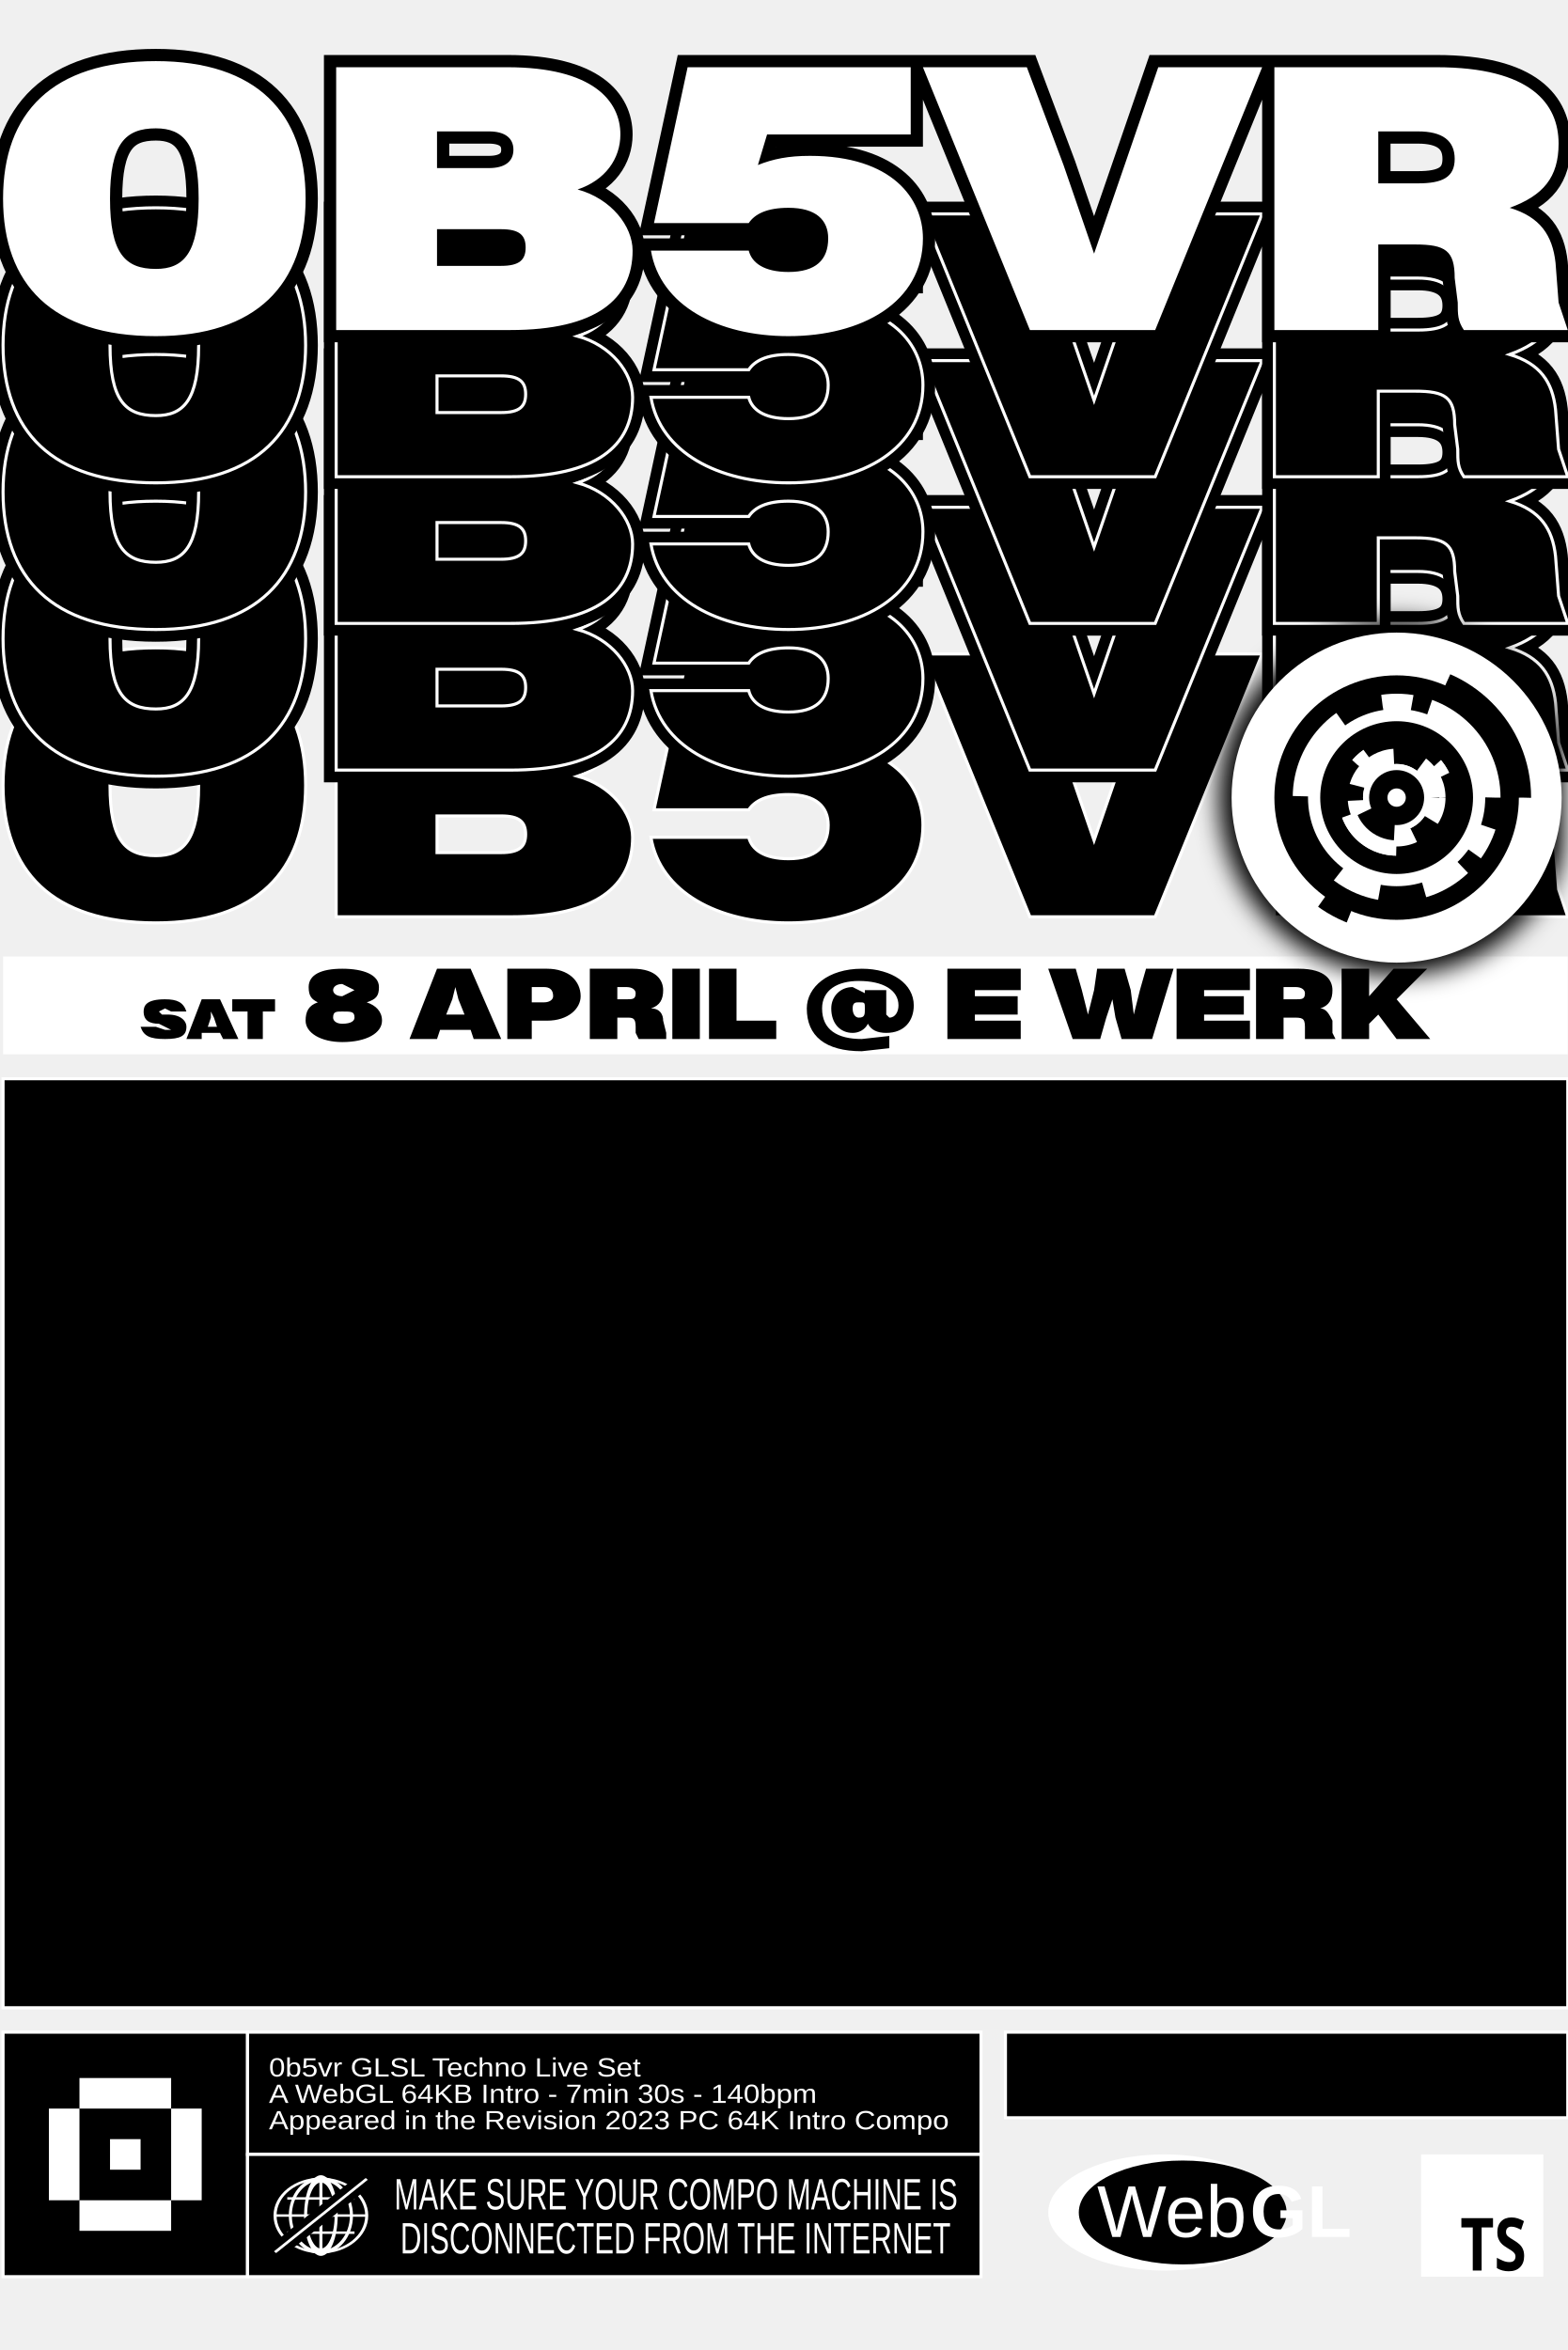
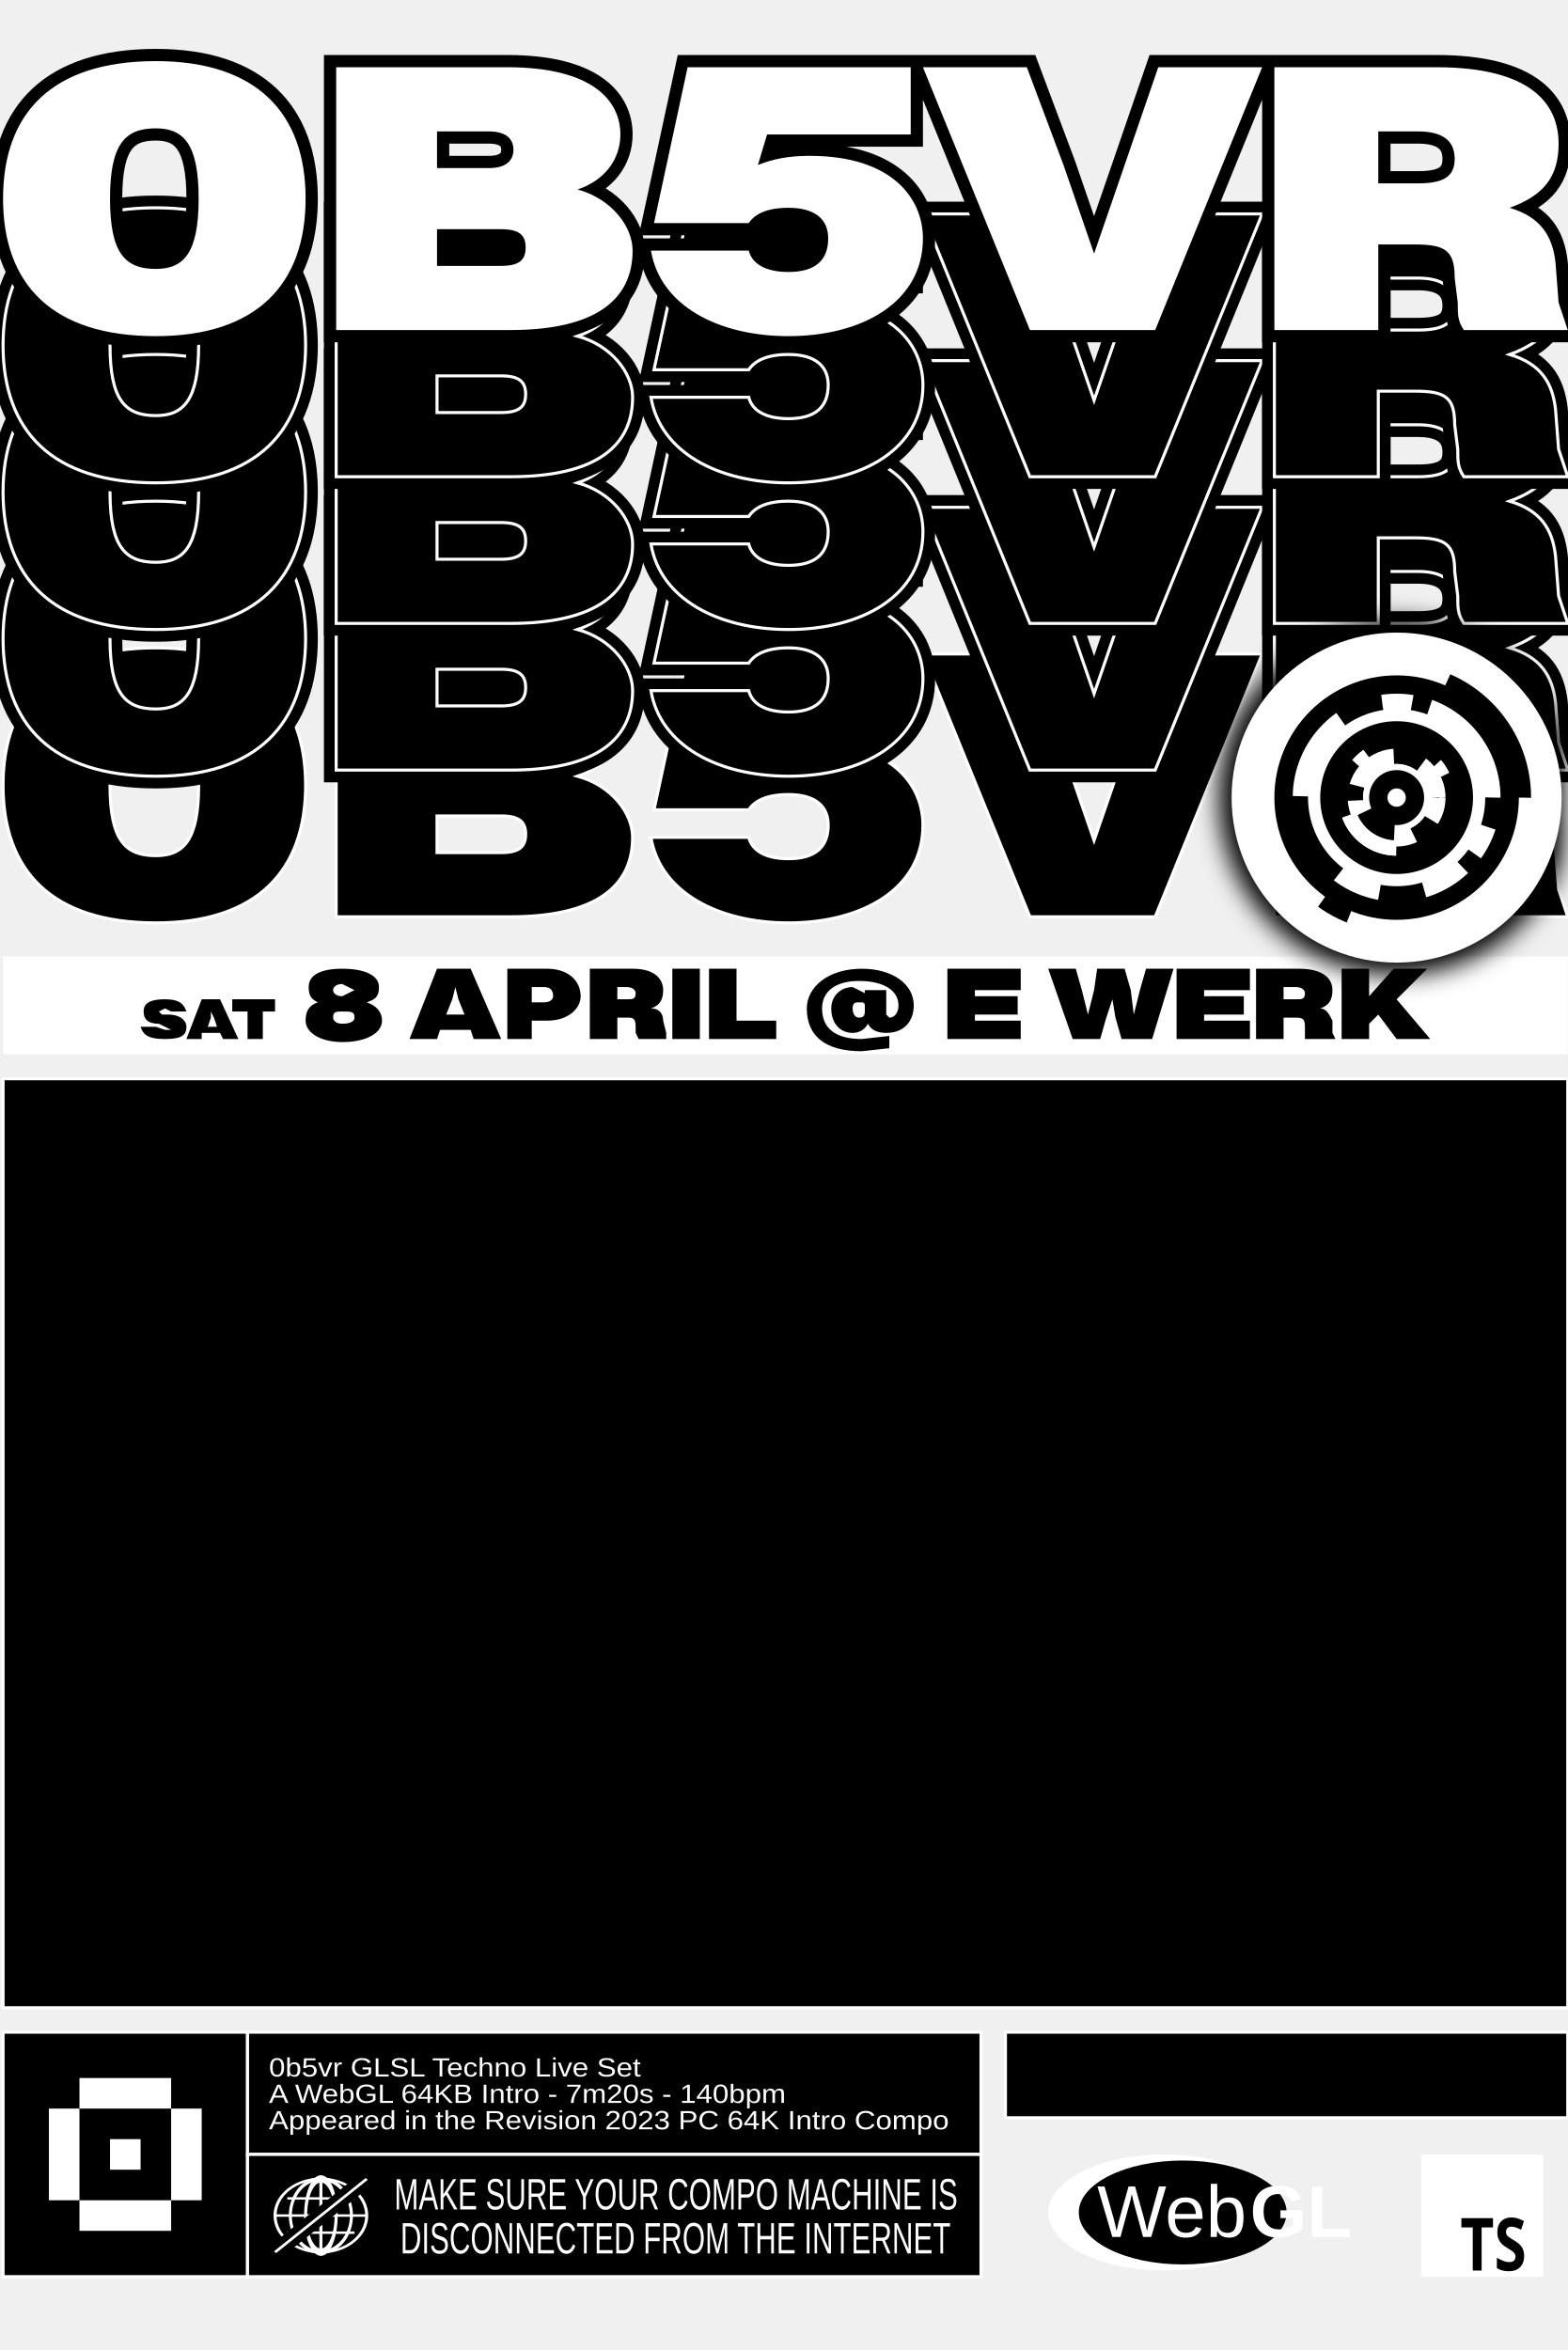
<svg xmlns="http://www.w3.org/2000/svg" viewBox="-1 -1 513 769" fill="#fff" font-size="24" font-family="Arial">
  <filter id="f">
    <feGaussianBlur stdDeviation="4" />
  </filter>
  <g transform="translate(0 192)" id="4">
    <path d="M50 109C16 109 0 92 0 64s16-45 50-45c33 0 49 17 49 45s-16 45-49 45Zm0-22c9 0 14-5 14-23s-5-23-14-23c-10 0-15 5-15 23s5 23 15 23Zm138-26c11 3 18 12 18 20 0 16-12 26-40 26h-57V21h56c28 0 37 11 37 22 0 8-5 15-14 18Zm-25 25c6 0 8-2 8-6s-2-6-8-6h-21v12h21Zm-4-44h-17v12h17c5 0 8-2 8-6s-3-6-8-6Zm105 8c27 0 37 14 37 27 0 21-20 32-44 32-23 0-42-10-45-28h32c1 4 5 7 13 7 9 0 13-4 13-11 0-6-4-10-13-10-7 0-11 2-13 5h-31l11-51h73v22h-47l-3 10c5-2 10-3 17-3Zm114-29h34l-35 86h-41l-35-86h34l12 32 10 29 10-29 11-32Zm131 77 3 9h-34c-2-3-2-5-2-9l-1-8c0-9-3-11-13-11h-12v28h-34V21h53c31 0 40 12 40 25 0 11-5 17-16 21 10 3 14 9 15 18l1 13Zm-46-39c8 0 12-2 12-8s-4-9-12-9h-13v17h13Z" fill="#000" stroke="#fff" />
  </g>
  <g transform="translate(0 144)" id="3">
    <path d="M50 109C16 109 0 92 0 64s16-45 50-45c33 0 49 17 49 45s-16 45-49 45Zm0-22c9 0 14-5 14-23s-5-23-14-23c-10 0-15 5-15 23s5 23 15 23Zm138-26c11 3 18 12 18 20 0 16-12 26-40 26h-57V21h56c28 0 37 11 37 22 0 8-5 15-14 18Zm-25 25c6 0 8-2 8-6s-2-6-8-6h-21v12h21Zm-4-44h-17v12h17c5 0 8-2 8-6s-3-6-8-6Zm105 8c27 0 37 14 37 27 0 21-20 32-44 32-23 0-42-10-45-28h32c1 4 5 7 13 7 9 0 13-4 13-11 0-6-4-10-13-10-7 0-11 2-13 5h-31l11-51h73v22h-47l-3 10c5-2 10-3 17-3Zm114-29h34l-35 86h-41l-35-86h34l12 32 10 29 10-29 11-32Zm131 77 3 9h-34c-2-3-2-5-2-9l-1-8c0-9-3-11-13-11h-12v28h-34V21h53c31 0 40 12 40 25 0 11-5 17-16 21 10 3 14 9 15 18l1 13Zm-46-39c8 0 12-2 12-8s-4-9-12-9h-13v17h13Z" stroke-width="8" stroke="#000" />
    <path d="M50 109C16 109 0 92 0 64s16-45 50-45c33 0 49 17 49 45s-16 45-49 45Zm0-22c9 0 14-5 14-23s-5-23-14-23c-10 0-15 5-15 23s5 23 15 23Zm138-26c11 3 18 12 18 20 0 16-12 26-40 26h-57V21h56c28 0 37 11 37 22 0 8-5 15-14 18Zm-25 25c6 0 8-2 8-6s-2-6-8-6h-21v12h21Zm-4-44h-17v12h17c5 0 8-2 8-6s-3-6-8-6Zm105 8c27 0 37 14 37 27 0 21-20 32-44 32-23 0-42-10-45-28h32c1 4 5 7 13 7 9 0 13-4 13-11 0-6-4-10-13-10-7 0-11 2-13 5h-31l11-51h73v22h-47l-3 10c5-2 10-3 17-3Zm114-29h34l-35 86h-41l-35-86h34l12 32 10 29 10-29 11-32Zm131 77 3 9h-34c-2-3-2-5-2-9l-1-8c0-9-3-11-13-11h-12v28h-34V21h53c31 0 40 12 40 25 0 11-5 17-16 21 10 3 14 9 15 18l1 13Zm-46-39c8 0 12-2 12-8s-4-9-12-9h-13v17h13Z" fill="#000" stroke="#fff" />
  </g>
  <g transform="translate(0 96)" id="2">
    <path d="M50 109C16 109 0 92 0 64s16-45 50-45c33 0 49 17 49 45s-16 45-49 45Zm0-22c9 0 14-5 14-23s-5-23-14-23c-10 0-15 5-15 23s5 23 15 23Zm138-26c11 3 18 12 18 20 0 16-12 26-40 26h-57V21h56c28 0 37 11 37 22 0 8-5 15-14 18Zm-25 25c6 0 8-2 8-6s-2-6-8-6h-21v12h21Zm-4-44h-17v12h17c5 0 8-2 8-6s-3-6-8-6Zm105 8c27 0 37 14 37 27 0 21-20 32-44 32-23 0-42-10-45-28h32c1 4 5 7 13 7 9 0 13-4 13-11 0-6-4-10-13-10-7 0-11 2-13 5h-31l11-51h73v22h-47l-3 10c5-2 10-3 17-3Zm114-29h34l-35 86h-41l-35-86h34l12 32 10 29 10-29 11-32Zm131 77 3 9h-34c-2-3-2-5-2-9l-1-8c0-9-3-11-13-11h-12v28h-34V21h53c31 0 40 12 40 25 0 11-5 17-16 21 10 3 14 9 15 18l1 13Zm-46-39c8 0 12-2 12-8s-4-9-12-9h-13v17h13Z" stroke-width="8" stroke="#000" />
    <path d="M50 109C16 109 0 92 0 64s16-45 50-45c33 0 49 17 49 45s-16 45-49 45Zm0-22c9 0 14-5 14-23s-5-23-14-23c-10 0-15 5-15 23s5 23 15 23Zm138-26c11 3 18 12 18 20 0 16-12 26-40 26h-57V21h56c28 0 37 11 37 22 0 8-5 15-14 18Zm-25 25c6 0 8-2 8-6s-2-6-8-6h-21v12h21Zm-4-44h-17v12h17c5 0 8-2 8-6s-3-6-8-6Zm105 8c27 0 37 14 37 27 0 21-20 32-44 32-23 0-42-10-45-28h32c1 4 5 7 13 7 9 0 13-4 13-11 0-6-4-10-13-10-7 0-11 2-13 5h-31l11-51h73v22h-47l-3 10c5-2 10-3 17-3Zm114-29h34l-35 86h-41l-35-86h34l12 32 10 29 10-29 11-32Zm131 77 3 9h-34c-2-3-2-5-2-9l-1-8c0-9-3-11-13-11h-12v28h-34V21h53c31 0 40 12 40 25 0 11-5 17-16 21 10 3 14 9 15 18l1 13Zm-46-39c8 0 12-2 12-8s-4-9-12-9h-13v17h13Z" fill="#000" stroke="#fff" />
  </g>
  <g transform="translate(0 48)" id="1">
    <path d="M50 109C16 109 0 92 0 64s16-45 50-45c33 0 49 17 49 45s-16 45-49 45Zm0-22c9 0 14-5 14-23s-5-23-14-23c-10 0-15 5-15 23s5 23 15 23Zm138-26c11 3 18 12 18 20 0 16-12 26-40 26h-57V21h56c28 0 37 11 37 22 0 8-5 15-14 18Zm-25 25c6 0 8-2 8-6s-2-6-8-6h-21v12h21Zm-4-44h-17v12h17c5 0 8-2 8-6s-3-6-8-6Zm105 8c27 0 37 14 37 27 0 21-20 32-44 32-23 0-42-10-45-28h32c1 4 5 7 13 7 9 0 13-4 13-11 0-6-4-10-13-10-7 0-11 2-13 5h-31l11-51h73v22h-47l-3 10c5-2 10-3 17-3Zm114-29h34l-35 86h-41l-35-86h34l12 32 10 29 10-29 11-32Zm131 77 3 9h-34c-2-3-2-5-2-9l-1-8c0-9-3-11-13-11h-12v28h-34V21h53c31 0 40 12 40 25 0 11-5 17-16 21 10 3 14 9 15 18l1 13Zm-46-39c8 0 12-2 12-8s-4-9-12-9h-13v17h13Z" stroke-width="8" stroke="#000" />
    <path d="M50 109C16 109 0 92 0 64s16-45 50-45c33 0 49 17 49 45s-16 45-49 45Zm0-22c9 0 14-5 14-23s-5-23-14-23c-10 0-15 5-15 23s5 23 15 23Zm138-26c11 3 18 12 18 20 0 16-12 26-40 26h-57V21h56c28 0 37 11 37 22 0 8-5 15-14 18Zm-25 25c6 0 8-2 8-6s-2-6-8-6h-21v12h21Zm-4-44h-17v12h17c5 0 8-2 8-6s-3-6-8-6Zm105 8c27 0 37 14 37 27 0 21-20 32-44 32-23 0-42-10-45-28h32c1 4 5 7 13 7 9 0 13-4 13-11 0-6-4-10-13-10-7 0-11 2-13 5h-31l11-51h73v22h-47l-3 10c5-2 10-3 17-3Zm114-29h34l-35 86h-41l-35-86h34l12 32 10 29 10-29 11-32Zm131 77 3 9h-34c-2-3-2-5-2-9l-1-8c0-9-3-11-13-11h-12v28h-34V21h53c31 0 40 12 40 25 0 11-5 17-16 21 10 3 14 9 15 18l1 13Zm-46-39c8 0 12-2 12-8s-4-9-12-9h-13v17h13Z" fill="#000" stroke="#fff" />
  </g>
  <g id="0">
    <path d="M50 109C16 109 0 92 0 64s16-45 50-45c33 0 49 17 49 45s-16 45-49 45Zm0-22c9 0 14-5 14-23s-5-23-14-23c-10 0-15 5-15 23s5 23 15 23Zm138-26c11 3 18 12 18 20 0 16-12 26-40 26h-57V21h56c28 0 37 11 37 22 0 8-5 15-14 18Zm-25 25c6 0 8-2 8-6s-2-6-8-6h-21v12h21Zm-4-44h-17v12h17c5 0 8-2 8-6s-3-6-8-6Zm105 8c27 0 37 14 37 27 0 21-20 32-44 32-23 0-42-10-45-28h32c1 4 5 7 13 7 9 0 13-4 13-11 0-6-4-10-13-10-7 0-11 2-13 5h-31l11-51h73v22h-47l-3 10c5-2 10-3 17-3Zm114-29h34l-35 86h-41l-35-86h34l12 32 10 29 10-29 11-32Zm131 77 3 9h-34c-2-3-2-5-2-9l-1-8c0-9-3-11-13-11h-12v28h-34V21h53c31 0 40 12 40 25 0 11-5 17-16 21 10 3 14 9 15 18l1 13Zm-46-39c8 0 12-2 12-8s-4-9-12-9h-13v17h13Z" stroke-width="8" stroke="#000" />
    <path d="M50 109C16 109 0 92 0 64s16-45 50-45c33 0 49 17 49 45s-16 45-49 45Zm0-22c9 0 14-5 14-23s-5-23-14-23c-10 0-15 5-15 23s5 23 15 23Zm138-26c11 3 18 12 18 20 0 16-12 26-40 26h-57V21h56c28 0 37 11 37 22 0 8-5 15-14 18Zm-25 25c6 0 8-2 8-6s-2-6-8-6h-21v12h21Zm-4-44h-17v12h17c5 0 8-2 8-6s-3-6-8-6Zm105 8c27 0 37 14 37 27 0 21-20 32-44 32-23 0-42-10-45-28h32c1 4 5 7 13 7 9 0 13-4 13-11 0-6-4-10-13-10-7 0-11 2-13 5h-31l11-51h73v22h-47l-3 10c5-2 10-3 17-3Zm114-29h34l-35 86h-41l-35-86h34l12 32 10 29 10-29 11-32Zm131 77 3 9h-34c-2-3-2-5-2-9l-1-8c0-9-3-11-13-11h-12v28h-34V21h53c31 0 40 12 40 25 0 11-5 17-16 21 10 3 14 9 15 18l1 13Zm-46-39c8 0 12-2 12-8s-4-9-12-9h-13v17h13Z" />
  </g>
  <g transform="translate(0 312)">
    <rect width="512" height="32" id="5" />
    <path d="M53 27c-5 0-7-1-8-4h5l3 1h2l-2-1-2-1c-3 0-5-1-5-4 0-2 1-4 7-4 4 0 6 1 7 4h-5l-2-1-2 1 1 1h2c4 0 6 2 6 4 0 3-2 4-7 4Zm19 0-1-2h-6v2h-5l5-13h6l6 13h-5Zm-5-4h3l-1-3-1-2v2l-1 3Zm22-9v4h-4v9h-5v-9h-5v-4h14Zm30 1c3 1 5 3 5 6 0 4-5 7-13 7-7 0-12-3-12-7 0-3 1-5 4-6-2-1-3-2-3-5 0-4 4-6 11-6s12 2 12 6c0 3-1 4-4 5Zm-8 7c3 0 4-1 4-2 0-2-1-2-4-2-2 0-3 0-3 2 0 1 1 2 3 2Zm0-13c-2 0-3 1-3 2s1 2 3 2l4-2-4-2Zm43 18-1-3h-10l-1 3h-9l9-23h11l10 23h-9Zm-9-8h6l-2-5-1-4-1 4-2 5Zm33-15c7 0 11 4 11 9 0 4-4 8-11 8h-5v6h-8V4h13Zm-1 11c2 0 3-1 3-2 0-2-1-3-3-3h-4v5h4Zm40 10v2h-9l-1-2v-2c0-3-1-3-3-3h-3v7h-9V4h14c8 0 10 4 10 7s-1 5-4 6c3 0 4 2 4 4l1 4Zm-13-11c2 0 3 0 3-2 0-1-1-2-3-2h-3v4h3Zm15 13V4h9v23h-9Zm21-6h13v6h-22V4h9v17Zm42-10h7v8l1 1c2 0 3-2 3-4 0-5-5-8-13-8-7 0-12 3-12 9 0 7 5 10 13 10l9-1v4l-9 1c-12 0-18-5-18-14 0-7 7-13 18-13 10 0 17 5 17 12 0 5-3 9-9 9-3 0-5-1-6-3-1 2-3 3-5 3-4 0-7-3-7-8 0-4 3-7 7-7l4 2v-1Zm-2 9c2 0 2-1 2-3s0-2-2-2c-1 0-2 0-2 2s1 3 2 3Zm53-9h-15v2h14v6h-14v2h15v6h-24V4h24v7Zm41-7h9l-7 23h-10l-2-7-1-6-2 6-2 7h-9l-8-23h9l2 7 2 8 2-8 1-7h9l2 7 1 8 2-8 2-7Zm34 7h-15v2h13v6h-13v2h15v6h-24V4h24v7Zm27 14 1 2h-10v-4c0-3-1-3-4-3h-3v7h-9V4h14c9 0 11 4 11 7s-1 5-4 6c2 0 3 2 4 4v4Zm-12-11c2 0 3 0 3-2 0-1-1-2-3-2h-4v4h4Zm33 13-6-8-3 3v5h-9V4h9v9l8-9h11l-10 10 11 13h-11Z" fill="#000" id="6" />
  </g>
  <g transform="translate(456 260)" stroke-width="6" id="7">
    <circle r="58" fill="#000" filter="url(#f)" />
    <circle r="54" fill="#fff" />
    <g id="8">
      <circle r="41" stroke="#000" stroke-dasharray="0 80 10 120 60" />
      <circle r="37" stroke="#000" />
      <circle r="32" stroke="#000" stroke-dasharray="10 10 6 15 15 15 30 30 15 10 6 60" />
      <circle r="22" stroke="#000" />
      <circle r="19" stroke="#000" stroke-dasharray="30 23 20 5 28 5 60" />
      <circle r="14" stroke="#000" stroke-dasharray="0 8 8 27 5 17 10 2000" />
      <circle r="11" stroke="#000" stroke-dasharray="0 18 12 2000" />
      <circle r="6" stroke="#000" />
    </g>
  </g>
  <g transform="translate(0 352)" id="9">
    <rect width="512" height="304" fill="#000" stroke="#fff" />
  </g>
  <g transform="translate(0 664)" id="11">
    <rect width="80" height="80" fill="#000" stroke="#fff" />
    <g transform="scale(5 5)" id="12">
      <rect x="7" y="7" width="2" height="2" />
      <rect x="3" y="5" width="2" height="6" />
      <rect x="11" y="5" width="2" height="6" />
      <rect x="5" y="3" width="6" height="2" />
      <rect x="5" y="11" width="6" height="2" />
    </g>
  </g>
  <g transform="translate(80 664)" id="13">
    <rect width="240" height="40" fill="#000" stroke="#fff" />
    <g transform="translate(7 14.5) scale(.4 .36)">
      <text id="14">0b5vr GLSL Techno Live Set</text>
-       <text id="15" y="24">A WebGL 64KB Intro - 7min 30s - 140bpm</text>
+       <text id="15" y="24">A WebGL 64KB Intro - 7m20s - 140bpm</text>
      <text id="16" y="48">Appeared in the Revision 2023 PC 64K Intro Compo</text>
    </g>
  </g>
  <g transform="translate(80 704)" id="17">
    <rect width="240" height="40" fill="#000" stroke="#fff" />
    <g transform="translate(24 20) scale(1 .8)" fill="#000" stroke="#fff" id="18">
      <circle r="15" />
      <circle r="10" transform="scale(1 1.5)" />
      <circle r="5" transform="scale(1 3)" />
      <line y1="-15" y2="15" />
      <line x1="-15" x2="15" />
      <line x1="-11" y1="-7" x2="11" y2="-7" />
      <line x1="-11" y1="7" x2="11" y2="7" />
      <g id="19">
        <line x1="15" y1="-15" x2="-15" y2="15" stroke-width="6" stroke="#000" />
        <line x1="15" y1="-15" x2="-15" y2="15" />
      </g>
    </g>
    <g transform="translate(48 18) scale(.4 .6)" id="18">
      <text id="20">MAKE SURE YOUR COMPO MACHINE IS</text>
      <text id="21" x="5" y="24">DISCONNECTED FROM THE INTERNET</text>
    </g>
  </g>
  <g transform="translate(328 664)" id="22">
    <rect width="184" height="28" fill="#000" stroke="#fff" />
  </g>
  <g transform="translate(380 723)" id="24">
    <g transform="scale(2 1)">
      <circle r="19" />
      <circle r="17" cx="3" fill="#000" />
    </g>
    <text x="-22" y="8">Web</text>
    <text x="28" y="8" font-weight="bold">GL</text>
  </g>
  <g transform="translate(464 704)" id="25">
    <rect width="40" height="40" />
    <text x="16" y="38" fill="#000" font-family="Verdana" font-weight="bold" transform="scale(.8 1)">TS</text>
  </g>
</svg>
